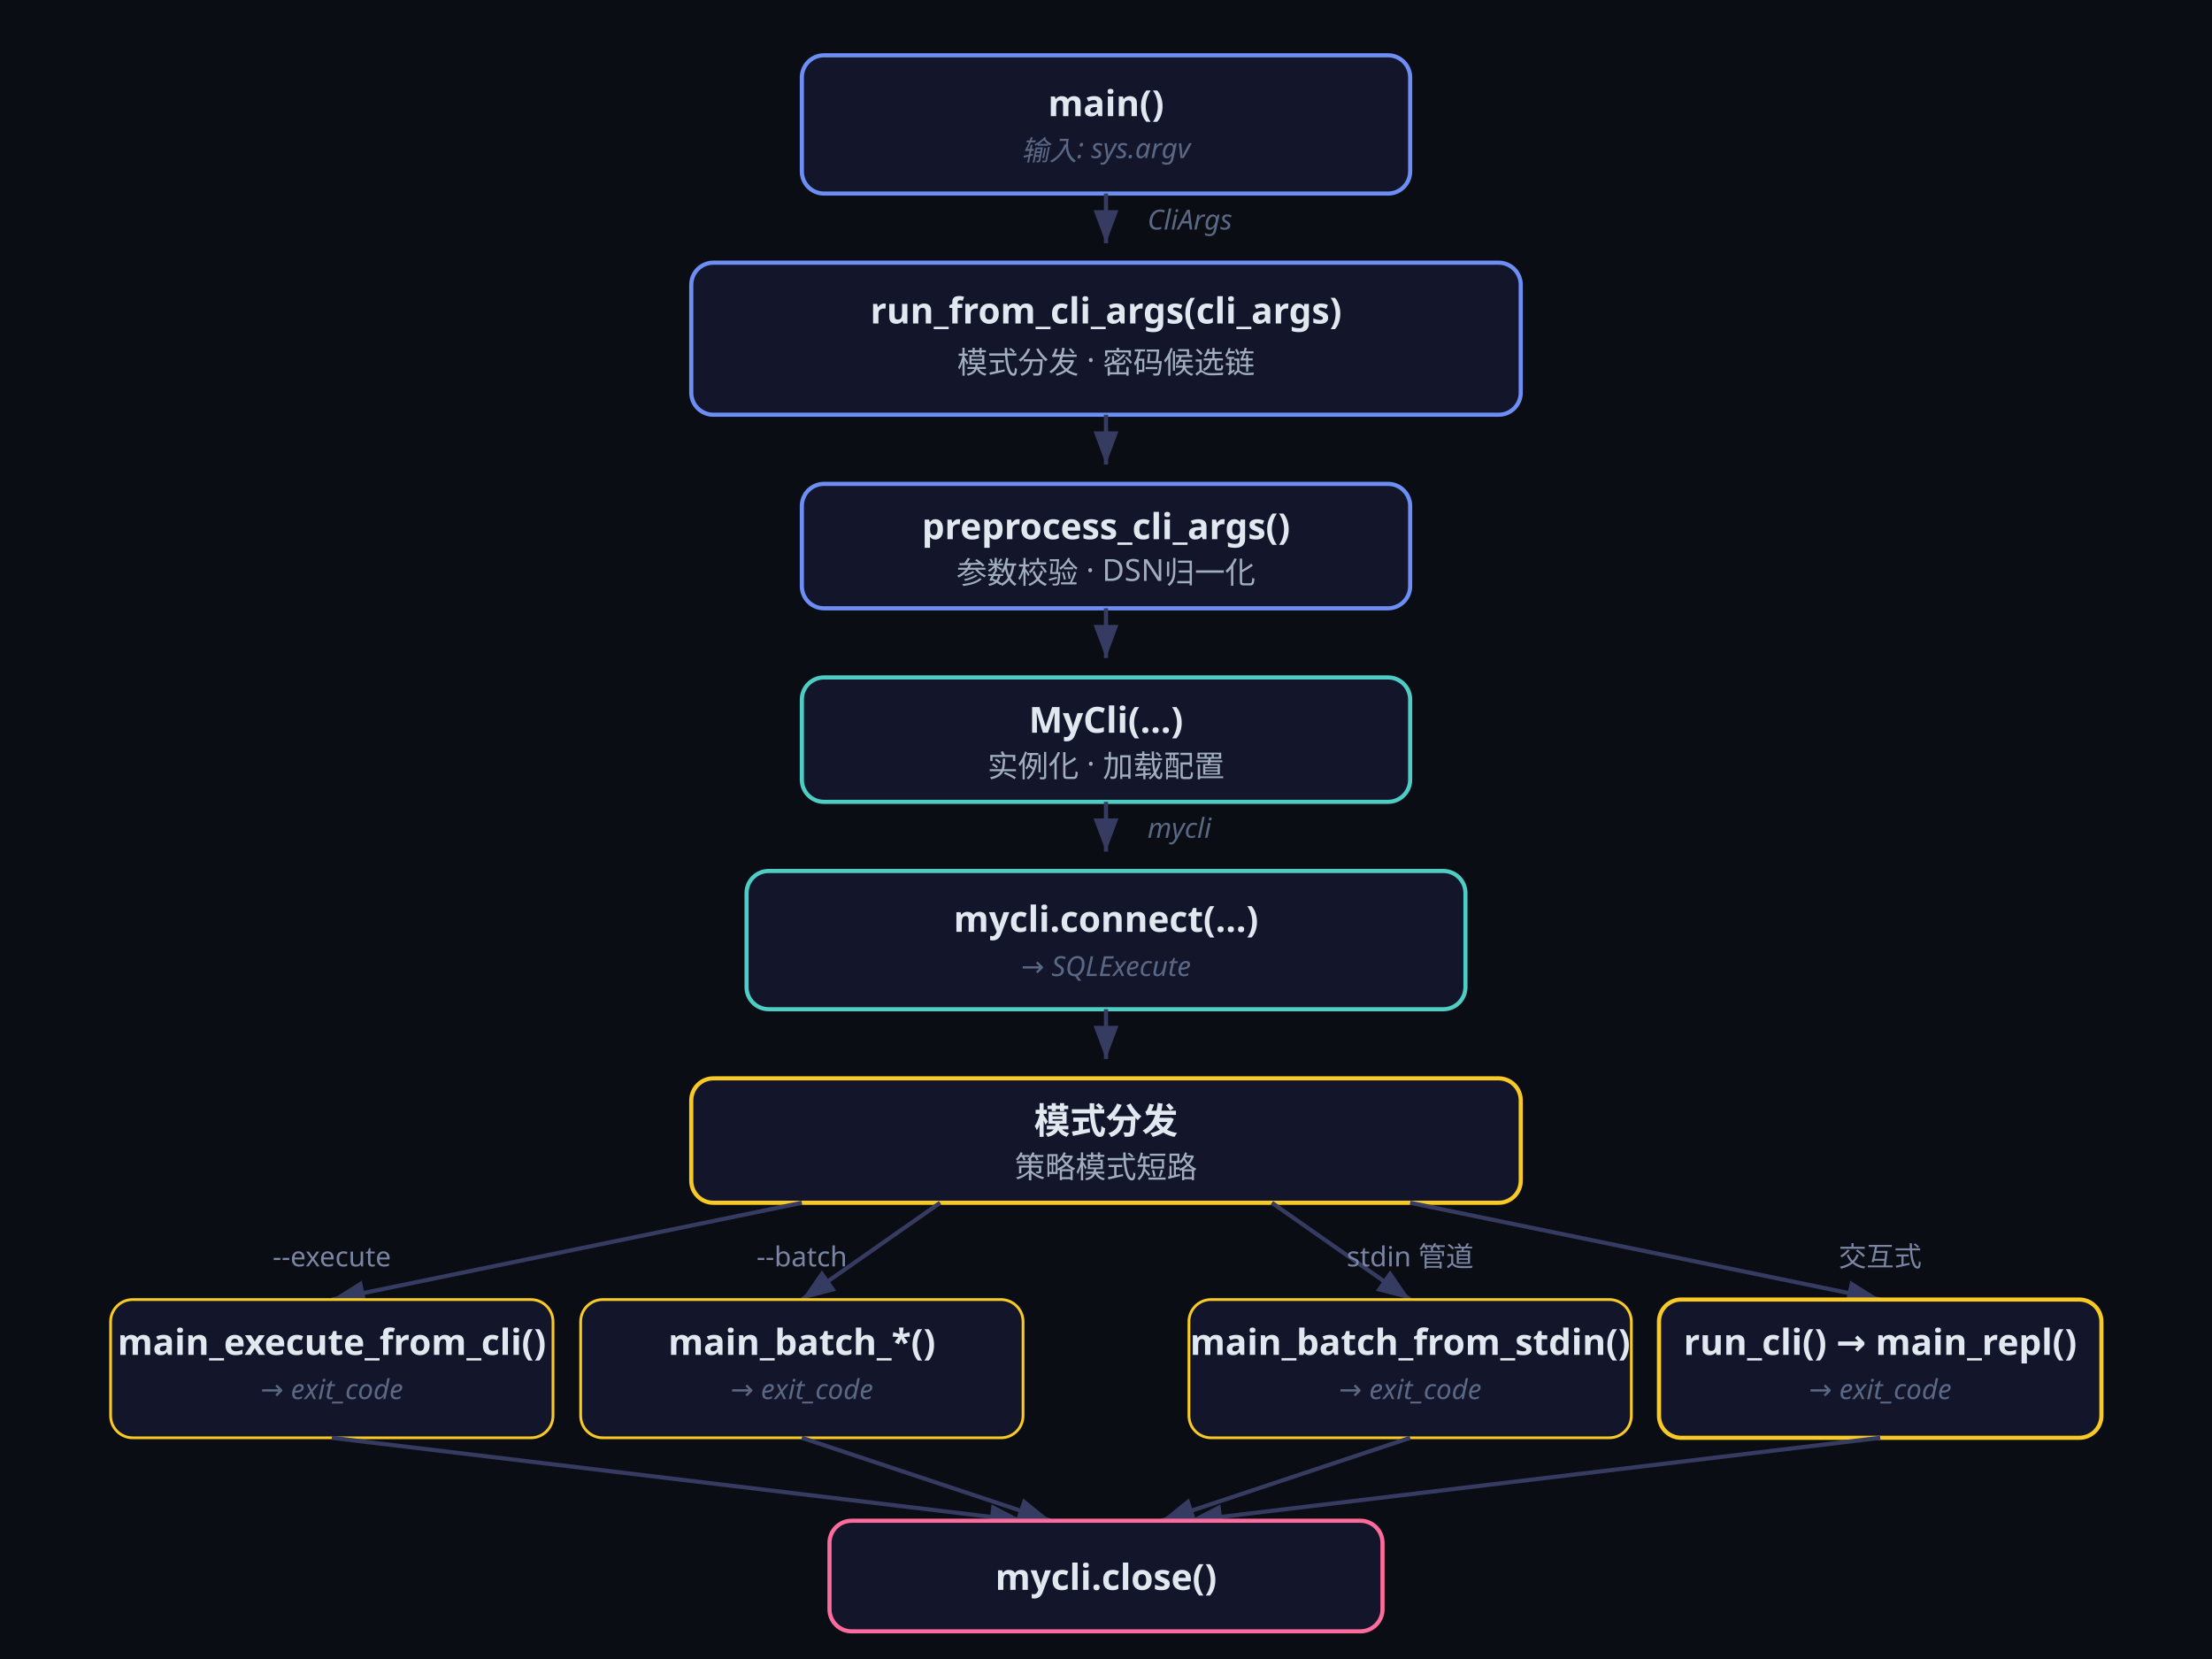
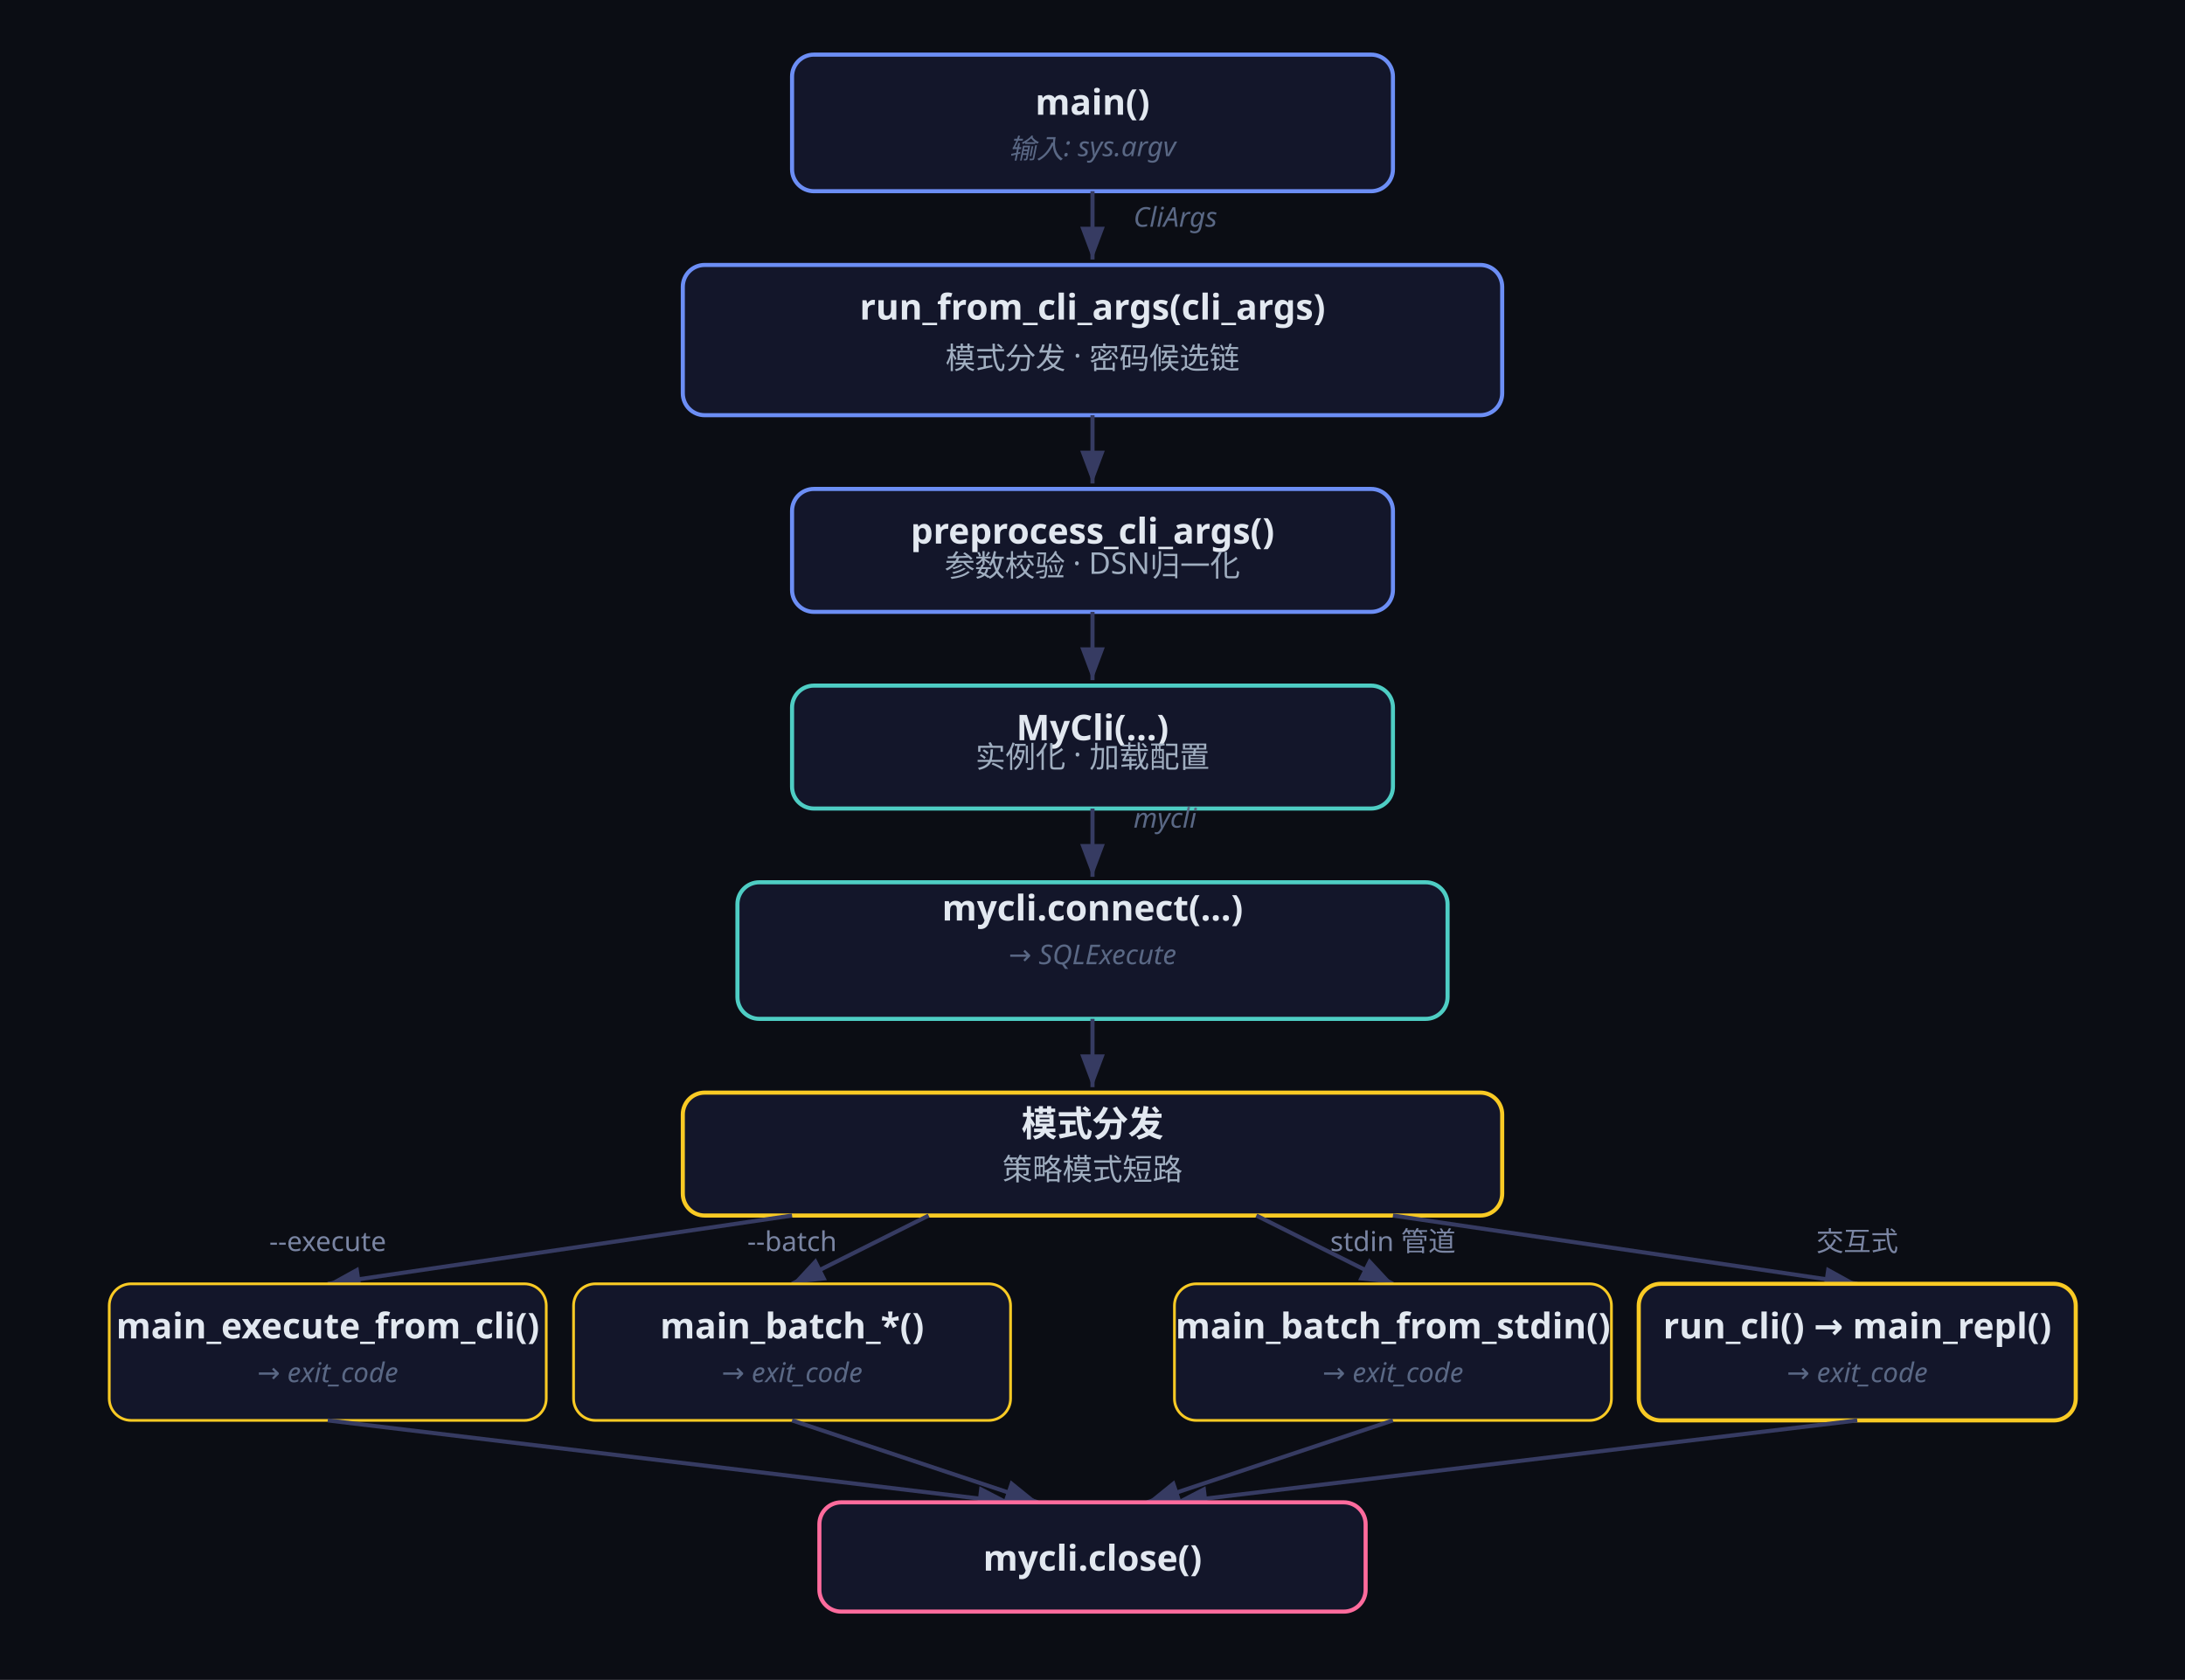
- <svg xmlns="http://www.w3.org/2000/svg" width="800" height="600" viewBox="0 0 800 600">
-   <rect width="800" height="600" fill="#0b0d14" />
+ <svg xmlns="http://www.w3.org/2000/svg" width="800" height="615" viewBox="0 0 800 615">
+   <rect width="800" height="615" fill="#0b0d14" />
  <style>
    .label { font-family: system-ui, sans-serif; font-size: 13px; font-weight: 600; fill: #e2e8f0; }
    .mod { font-family: system-ui, sans-serif; font-size: 11px; fill: #a0aec0; }
    .arrow { stroke: #363b62; stroke-width: 1.5; fill: none; }
    .branch { font-family: system-ui, sans-serif; font-size: 10px; fill: #7a85a3; }
    .dtype { font-family: system-ui, sans-serif; font-size: 10px; fill: #5a6885; font-style: italic; }
    path:hover { stroke: #6c8ef5 !important; stroke-width: 3 !important; cursor: pointer; }
  </style>
  <rect x="290" y="20" width="220" height="50" rx="8" fill="#13162a" stroke="#6c8ef5" stroke-width="1.5" />
  <text x="400" y="42" text-anchor="middle" class="label" fill="#6c8ef5">main()</text>
  <text x="400" y="58" text-anchor="middle" class="dtype">输入: sys.argv</text>
-   <path d="M 400 70 L 400 88" class="arrow" marker-end="url(#ah)" />
+   <path d="M 400 70 L 400 95" class="arrow" marker-end="url(#ah)" />
  <text x="415" y="83" class="dtype">CliArgs</text>
-   <rect x="250" y="95" width="300" height="55" rx="8" fill="#13162a" stroke="#6c8ef5" stroke-width="1.5" />
+   <rect x="250" y="97" width="300" height="55" rx="8" fill="#13162a" stroke="#6c8ef5" stroke-width="1.5" />
  <text x="400" y="117" text-anchor="middle" class="label" fill="#6c8ef5">run_from_cli_args(cli_args)</text>
  <text x="400" y="135" text-anchor="middle" class="mod">模式分发 · 密码候选链</text>
-   <path d="M 400 150 L 400 168" class="arrow" marker-end="url(#ah)" />
-   <rect x="290" y="175" width="220" height="45" rx="8" fill="#13162a" stroke="#6c8ef5" stroke-width="1.5" />
-   <text x="400" y="195" text-anchor="middle" class="label">preprocess_cli_args()</text>
+   <path d="M 400 152 L 400 177" class="arrow" marker-end="url(#ah)" />
+   <rect x="290" y="179" width="220" height="45" rx="8" fill="#13162a" stroke="#6c8ef5" stroke-width="1.5" />
+   <text x="400" y="199" text-anchor="middle" class="label">preprocess_cli_args()</text>
  <text x="400" y="211" text-anchor="middle" class="mod">参数校验 · DSN归一化</text>
-   <path d="M 400 220 L 400 238" class="arrow" marker-end="url(#ah)" />
-   <rect x="290" y="245" width="220" height="45" rx="8" fill="#13162a" stroke="#4ecdc4" stroke-width="1.5" />
-   <text x="400" y="265" text-anchor="middle" class="label" fill="#4ecdc4">MyCli(...)</text>
+   <path d="M 400 224 L 400 249" class="arrow" marker-end="url(#ah)" />
+   <rect x="290" y="251" width="220" height="45" rx="8" fill="#13162a" stroke="#4ecdc4" stroke-width="1.5" />
+   <text x="400" y="271" text-anchor="middle" class="label" fill="#4ecdc4">MyCli(...)</text>
  <text x="400" y="281" text-anchor="middle" class="mod">实例化 · 加载配置</text>
-   <path d="M 400 290 L 400 308" class="arrow" marker-end="url(#ah)" />
+   <path d="M 400 296 L 400 321" class="arrow" marker-end="url(#ah)" />
  <text x="415" y="303" class="dtype">mycli</text>
-   <rect x="270" y="315" width="260" height="50" rx="8" fill="#13162a" stroke="#4ecdc4" stroke-width="1.5" />
+   <rect x="270" y="323" width="260" height="50" rx="8" fill="#13162a" stroke="#4ecdc4" stroke-width="1.5" />
  <text x="400" y="337" text-anchor="middle" class="label" fill="#4ecdc4">mycli.connect(...)</text>
  <text x="400" y="353" text-anchor="middle" class="dtype">→ SQLExecute</text>
-   <path d="M 400 365 L 400 383" class="arrow" marker-end="url(#ah)" />
-   <rect x="250" y="390" width="300" height="45" rx="8" fill="#13162a" stroke="#f9ca24" stroke-width="1.5" />
-   <text x="400" y="410" text-anchor="middle" class="label" fill="#f9ca24">模式分发</text>
-   <text x="400" y="426" text-anchor="middle" class="mod">策略模式短路</text>
-   <path d="M 290 435 L 120 470" class="arrow" marker-end="url(#ah)" />
-   <path d="M 340 435 L 290 470" class="arrow" marker-end="url(#ah)" />
-   <path d="M 460 435 L 510 470" class="arrow" marker-end="url(#ah)" />
-   <path d="M 510 435 L 680 470" class="arrow" marker-end="url(#ah)" />
+   <path d="M 400 373 L 400 398" class="arrow" marker-end="url(#ah)" />
+   <rect x="250" y="400" width="300" height="45" rx="8" fill="#13162a" stroke="#f9ca24" stroke-width="1.5" />
+   <text x="400" y="416" text-anchor="middle" class="label" fill="#f9ca24">模式分发</text>
+   <text x="400" y="432" text-anchor="middle" class="mod">策略模式短路</text>
+   <path d="M 290 445 L 120 470" class="arrow" marker-end="url(#ah)" />
+   <path d="M 340 445 L 290 470" class="arrow" marker-end="url(#ah)" />
+   <path d="M 460 445 L 510 470" class="arrow" marker-end="url(#ah)" />
+   <path d="M 510 445 L 680 470" class="arrow" marker-end="url(#ah)" />
  <text x="120" y="458" text-anchor="middle" class="branch">--execute</text>
  <text x="290" y="458" text-anchor="middle" class="branch">--batch</text>
  <text x="510" y="458" text-anchor="middle" class="branch">stdin 管道</text>
  <text x="680" y="458" text-anchor="middle" class="branch">交互式</text>
  <rect x="40" y="470" width="160" height="50" rx="8" fill="#13162a" stroke="#f9ca24" stroke-width="1" />
  <text x="120" y="490" text-anchor="middle" class="label" fill="#f9ca24">main_execute_from_cli()</text>
  <text x="120" y="506" text-anchor="middle" class="dtype">→ exit_code</text>
  <rect x="210" y="470" width="160" height="50" rx="8" fill="#13162a" stroke="#f9ca24" stroke-width="1" />
  <text x="290" y="490" text-anchor="middle" class="label" fill="#f9ca24">main_batch_*()</text>
  <text x="290" y="506" text-anchor="middle" class="dtype">→ exit_code</text>
  <rect x="430" y="470" width="160" height="50" rx="8" fill="#13162a" stroke="#f9ca24" stroke-width="1" />
  <text x="510" y="490" text-anchor="middle" class="label" fill="#f9ca24">main_batch_from_stdin()</text>
  <text x="510" y="506" text-anchor="middle" class="dtype">→ exit_code</text>
  <rect x="600" y="470" width="160" height="50" rx="8" fill="#13162a" stroke="#f9ca24" stroke-width="1.5" />
  <text x="680" y="490" text-anchor="middle" class="label" fill="#f9ca24">run_cli() → main_repl()</text>
  <text x="680" y="506" text-anchor="middle" class="dtype">→ exit_code</text>
  <path d="M 120 520 L 370 550" class="arrow" marker-end="url(#ah)" />
  <path d="M 290 520 L 380 550" class="arrow" marker-end="url(#ah)" />
  <path d="M 510 520 L 420 550" class="arrow" marker-end="url(#ah)" />
  <path d="M 680 520 L 430 550" class="arrow" marker-end="url(#ah)" />
  <rect x="300" y="550" width="200" height="40" rx="8" fill="#13162a" stroke="#ff6b9d" stroke-width="1.5" />
  <text x="400" y="575" text-anchor="middle" class="label" fill="#ff6b9d">mycli.close()</text>
  <defs>
    <marker id="ah" markerWidth="8" markerHeight="6" refX="8" refY="3" orient="auto">
      <polygon points="0 0, 8 3, 0 6" fill="#363b62" />
    </marker>
  </defs>
</svg>
